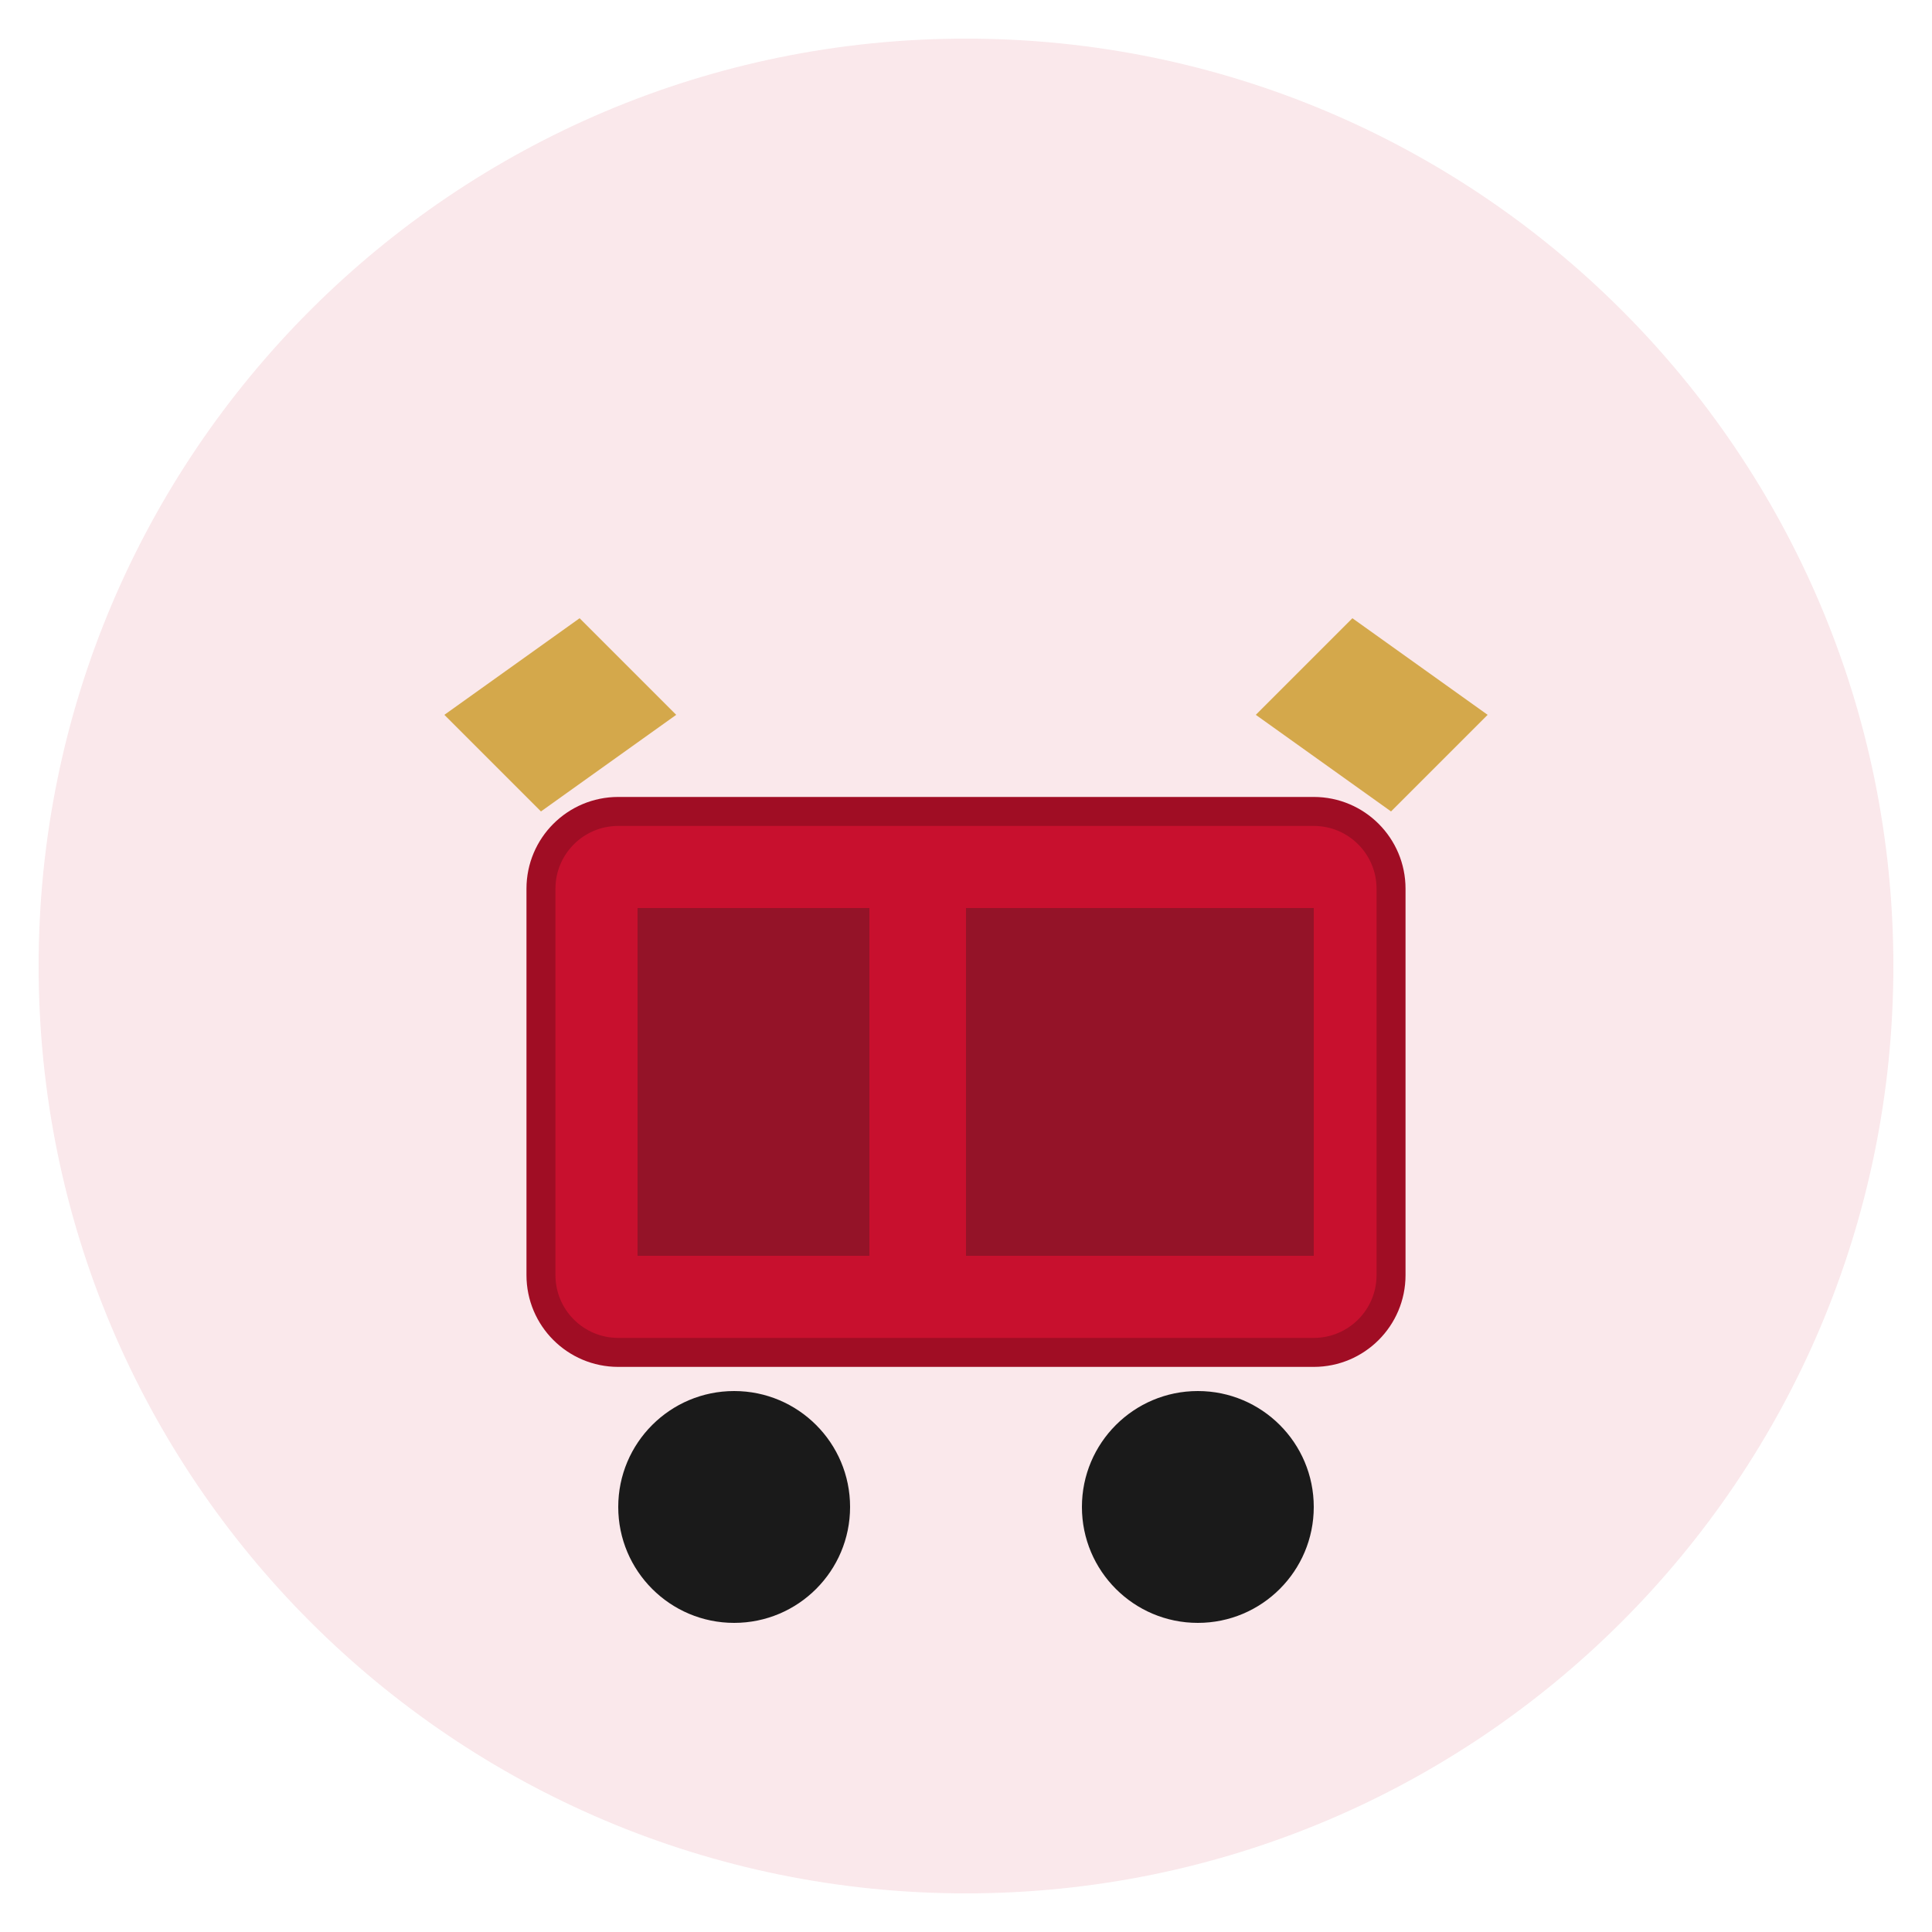
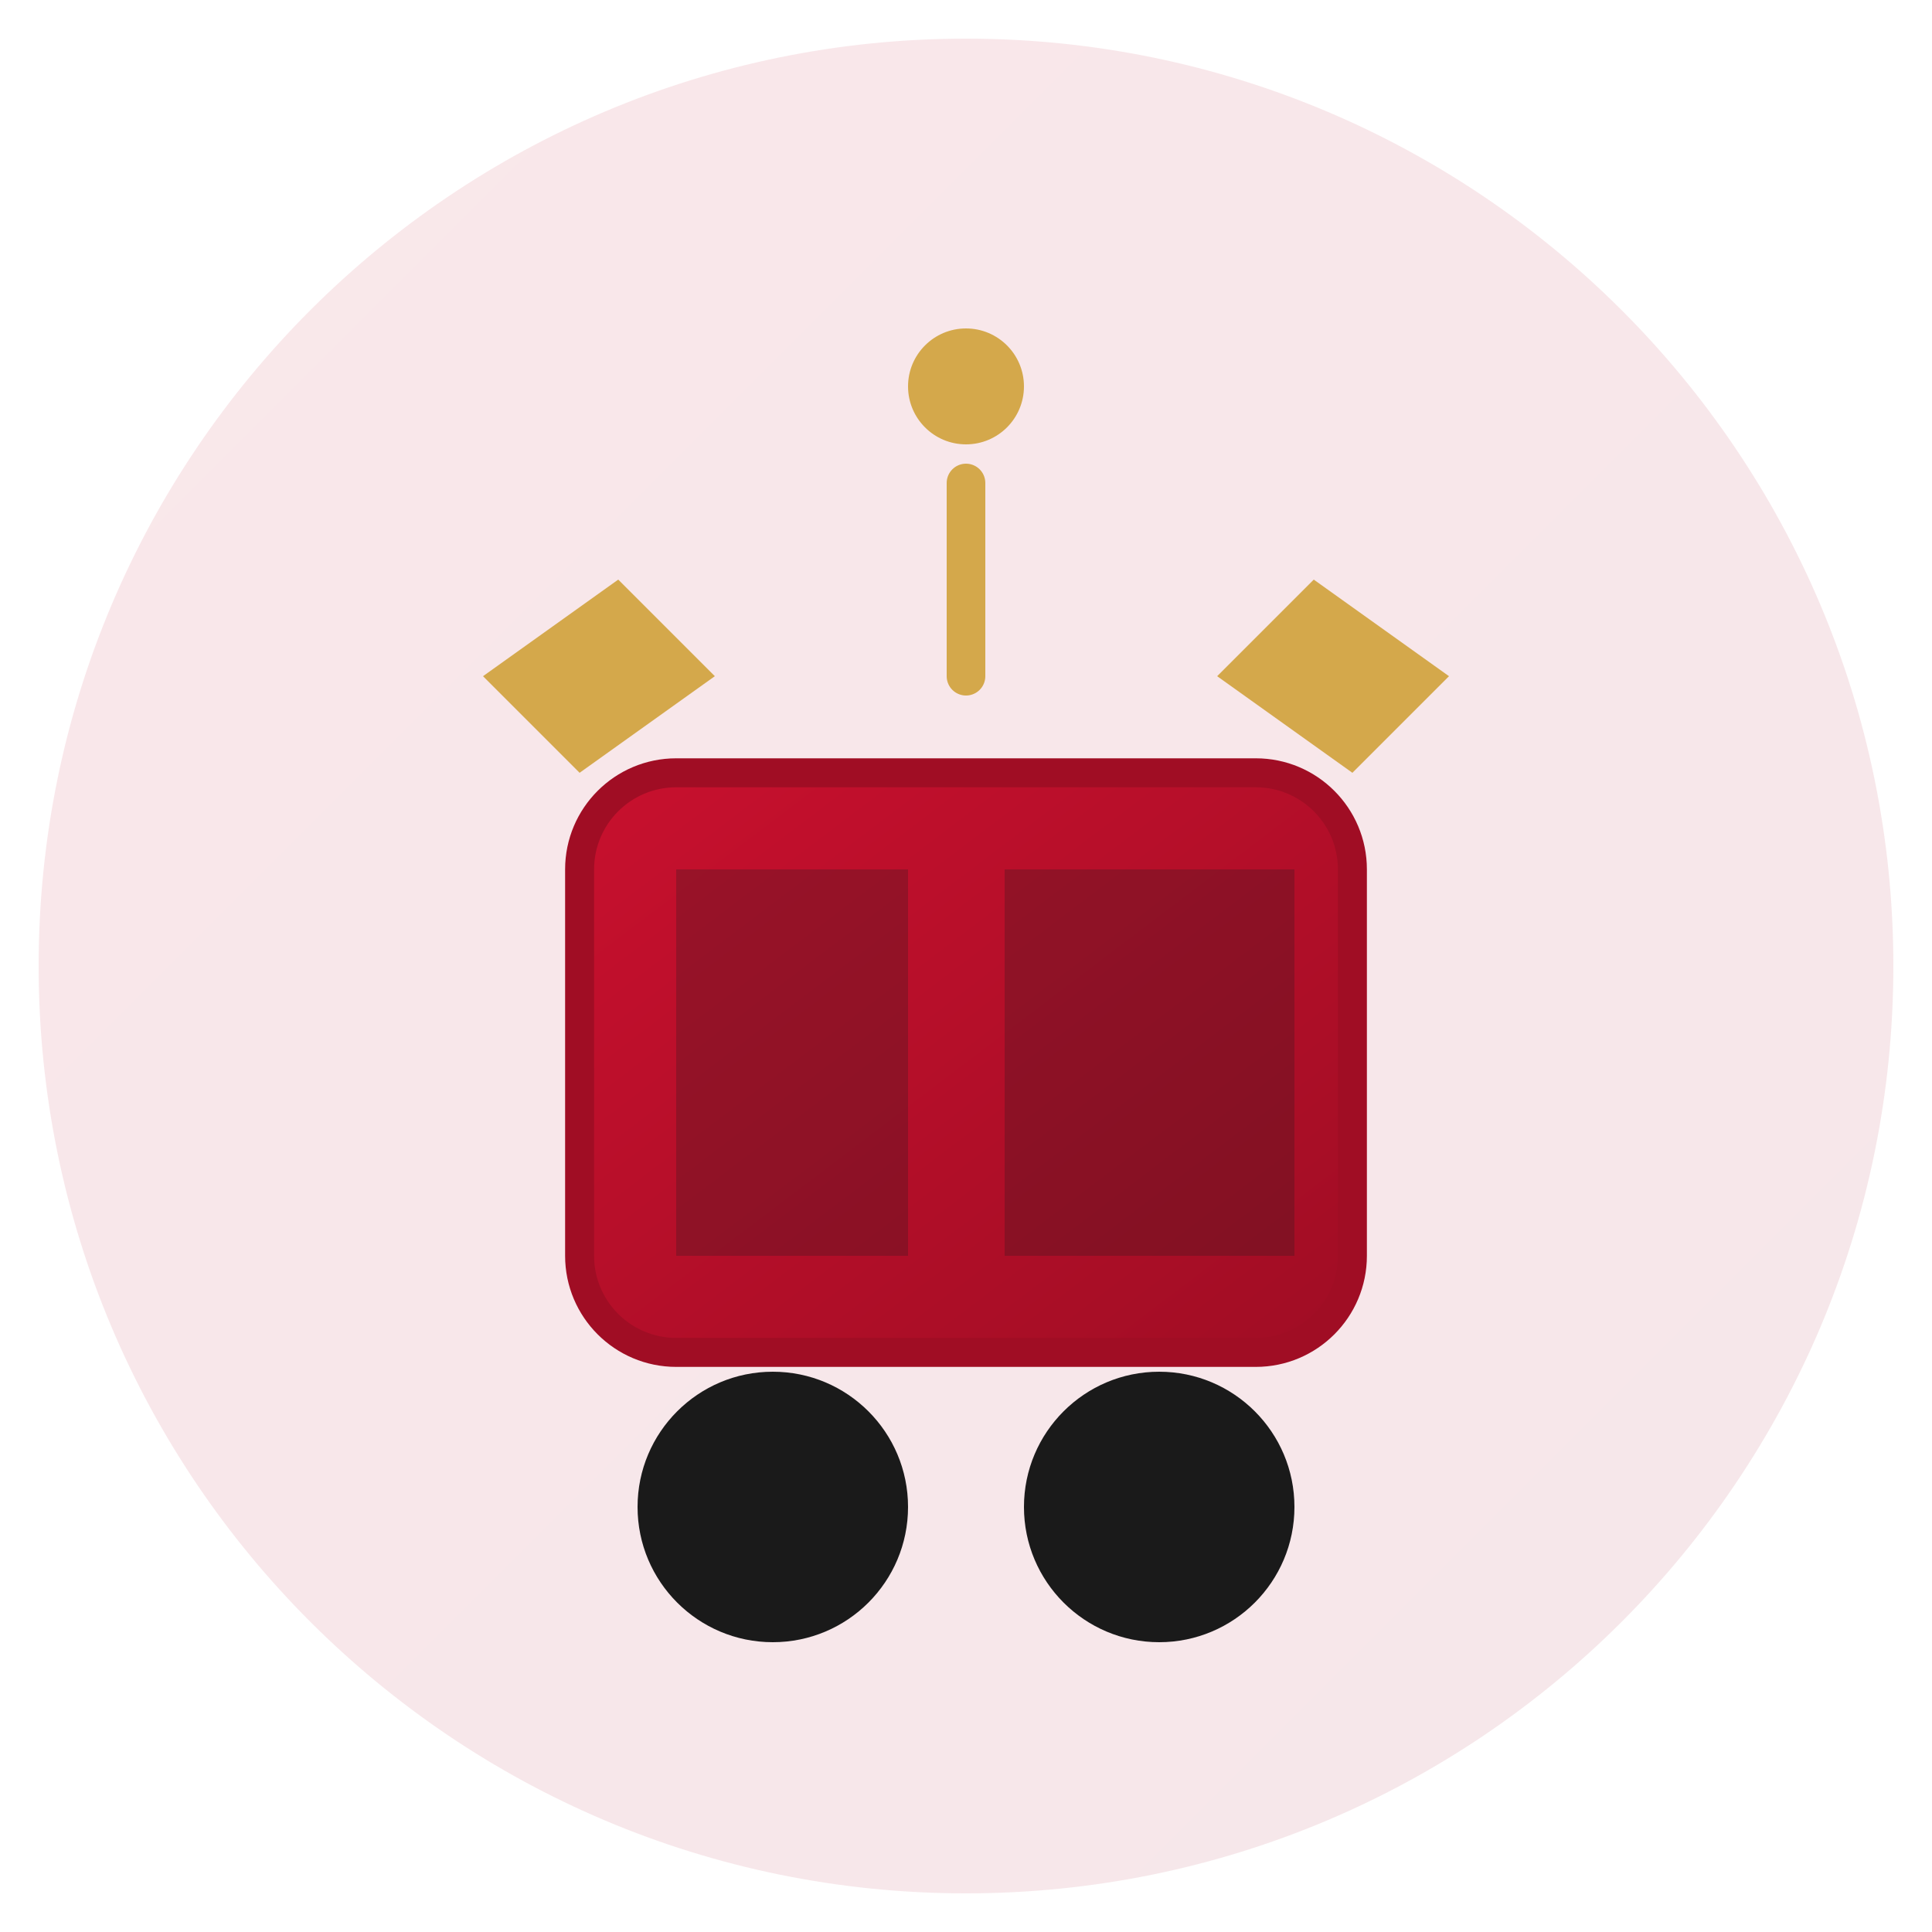
<svg xmlns="http://www.w3.org/2000/svg" viewBox="0 0 100 100" fill="none">
-   <circle cx="50" cy="50" r="48" fill="#C8102E" opacity="0.1" />
-   <rect x="28" y="42" width="44" height="28" rx="4" fill="#C8102E" stroke="#A00D24" stroke-width="1.5" />
-   <rect x="33" y="47" width="12" height="18" fill="#1A1A1A" opacity="0.3" />
-   <rect x="50" y="47" width="18" height="18" fill="#1A1A1A" opacity="0.3" />
-   <circle cx="38" cy="78" r="6" fill="#1A1A1A" />
-   <circle cx="62" cy="78" r="6" fill="#1A1A1A" />
-   <path d="M28 42 L23 37 L30 32 L35 37 Z" fill="#D4A84B" />
-   <path d="M72 42 L77 37 L70 32 L65 37 Z" fill="#D4A84B" />
+   <defs>
+     <linearGradient id="deliveryGrad" x1="0%" y1="0%" x2="100%" y2="100%">
+       <stop offset="0%" style="stop-color:#C8102E;stop-opacity:1" />
+       <stop offset="100%" style="stop-color:#A00D24;stop-opacity:1" />
+     </linearGradient>
+   </defs>
+   <circle cx="50" cy="50" r="48" fill="url(#deliveryGrad)" opacity="0.1" />
+   <rect x="30" y="40" width="40" height="30" rx="5" fill="url(#deliveryGrad)" stroke="#A00D24" stroke-width="1.5" stroke-linejoin="round" />
+   <rect x="35" y="45" width="12" height="20" fill="#1A1A1A" opacity="0.25" />
+   <rect x="52" y="45" width="15" height="20" fill="#1A1A1A" opacity="0.25" />
+   <circle cx="40" cy="78" r="7" fill="#1A1A1A" />
+   <circle cx="60" cy="78" r="7" fill="#1A1A1A" />
+   <path d="M30 40 L25 35 L32 30 L37 35 Z" fill="#D4A84B" />
+   <path d="M70 40 L75 35 L68 30 L63 35 Z" fill="#D4A84B" />
+   <path d="M50 35 L50 25" stroke="#D4A84B" stroke-width="2" stroke-linecap="round" />
+   <circle cx="50" cy="20" r="3" fill="#D4A84B" />
</svg>
